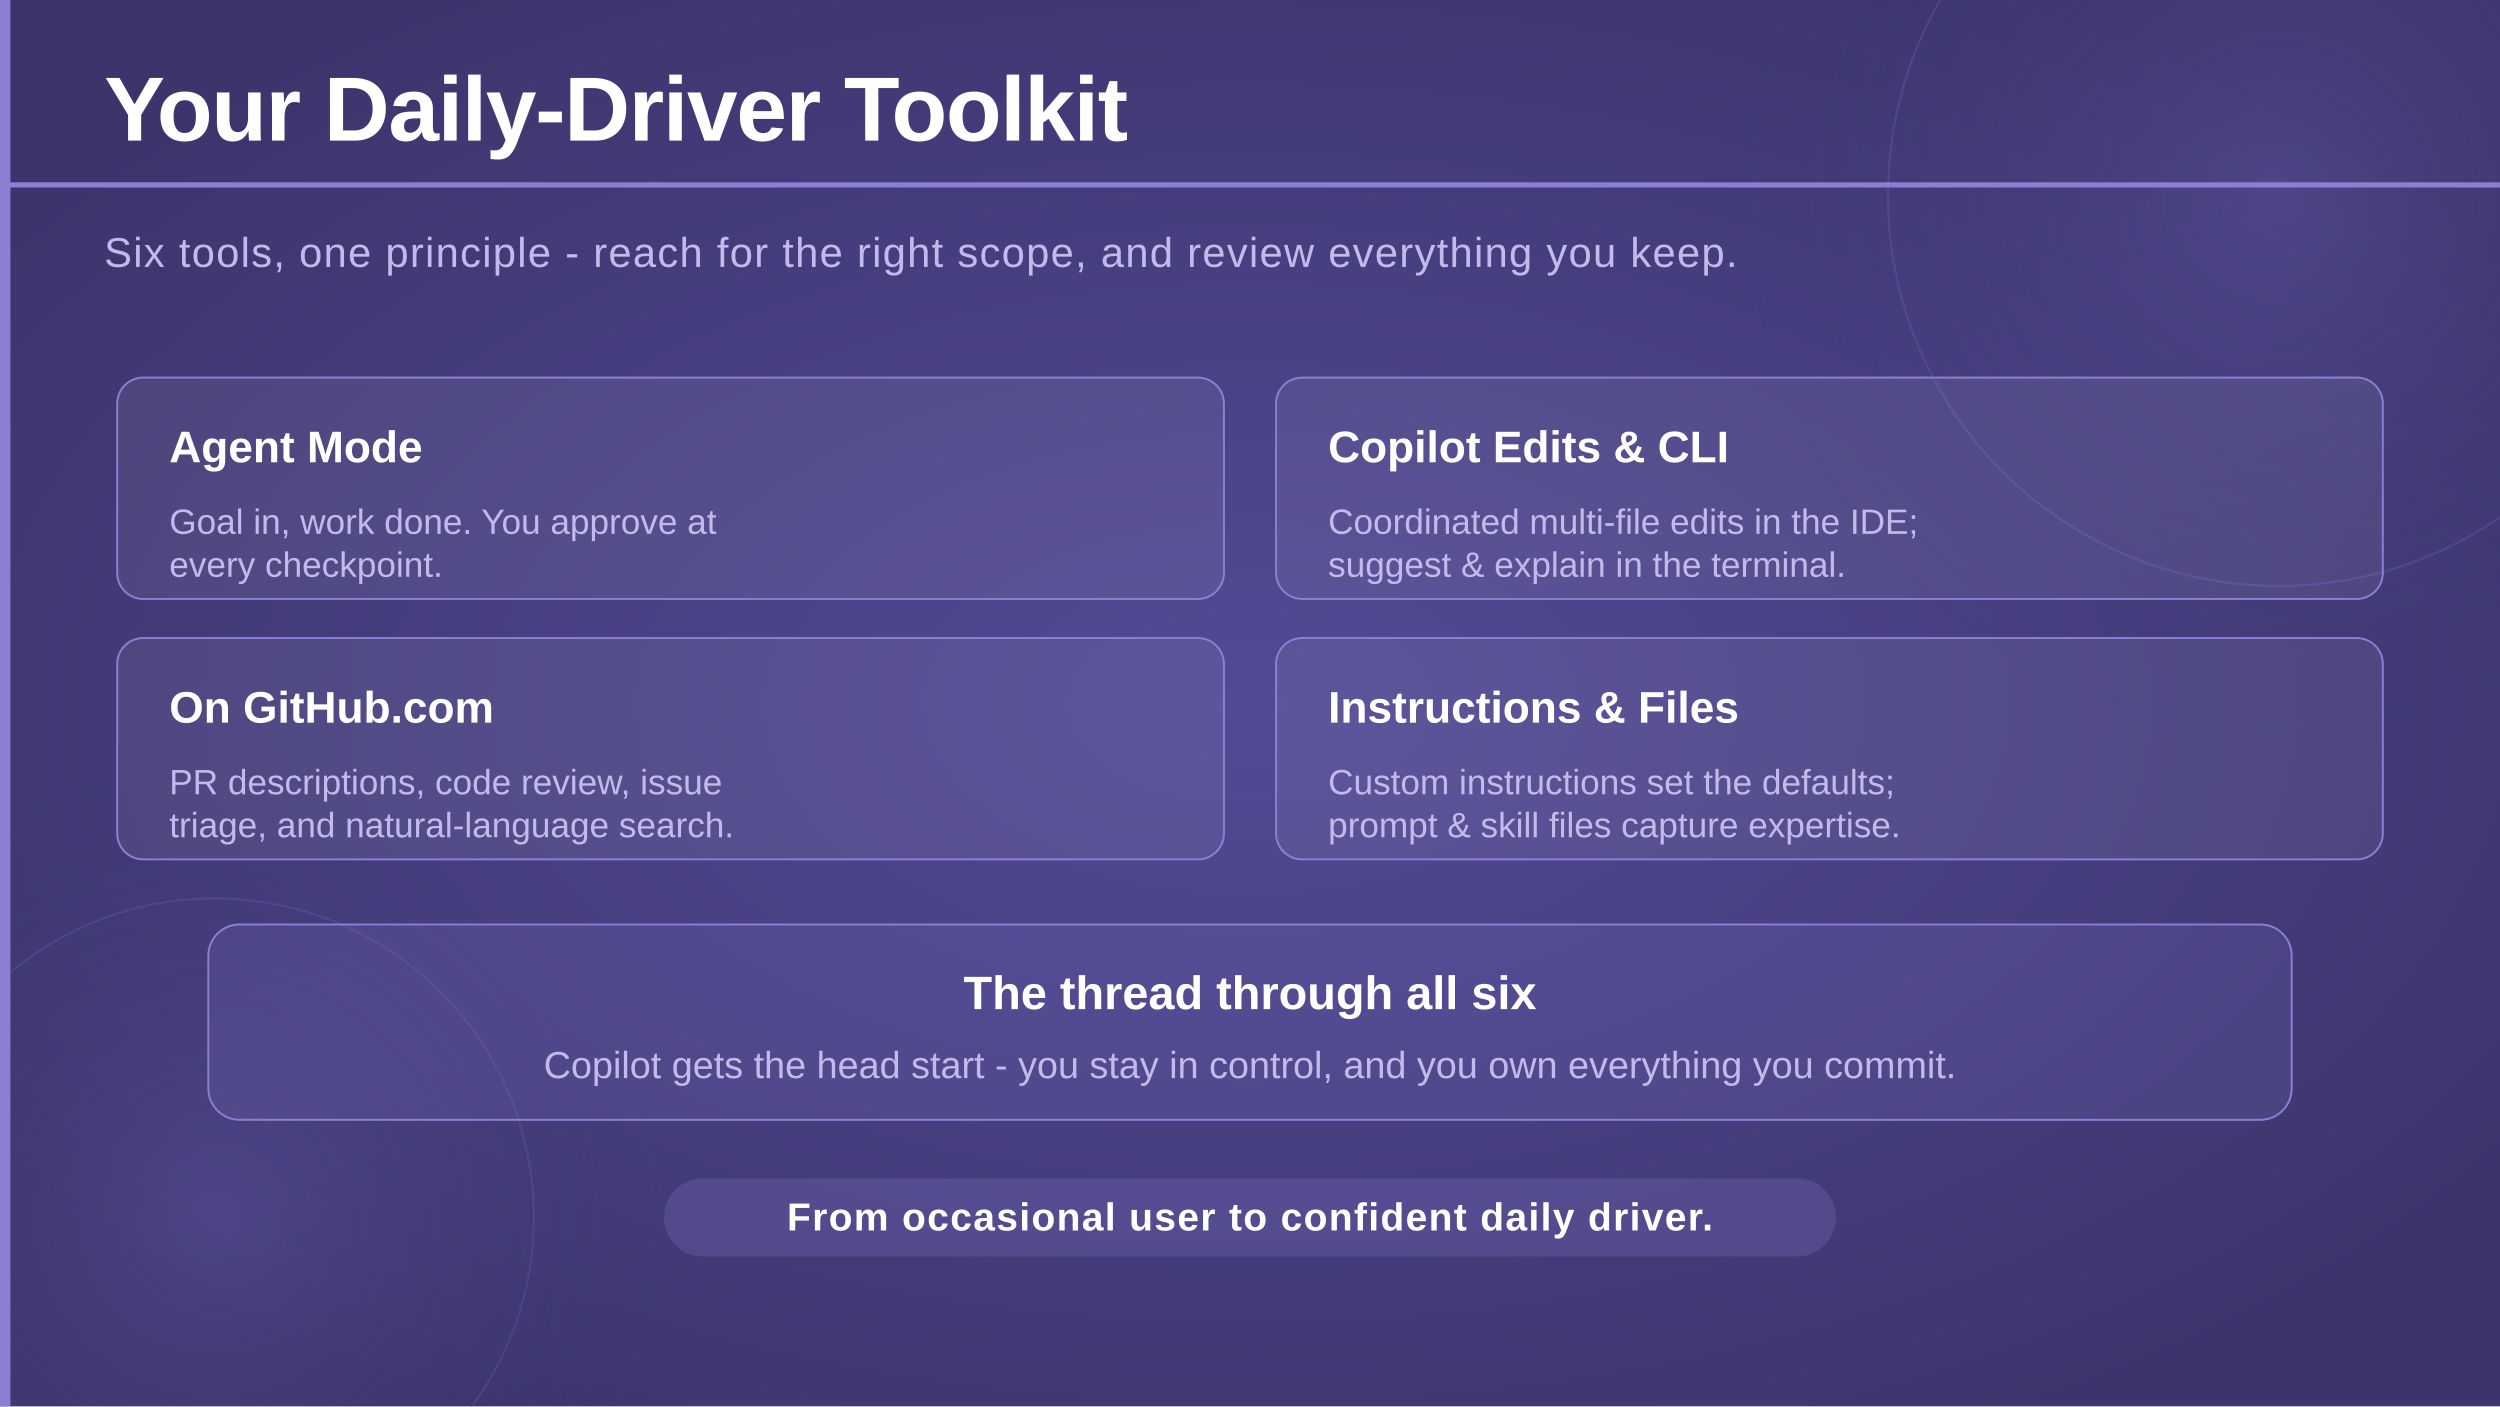
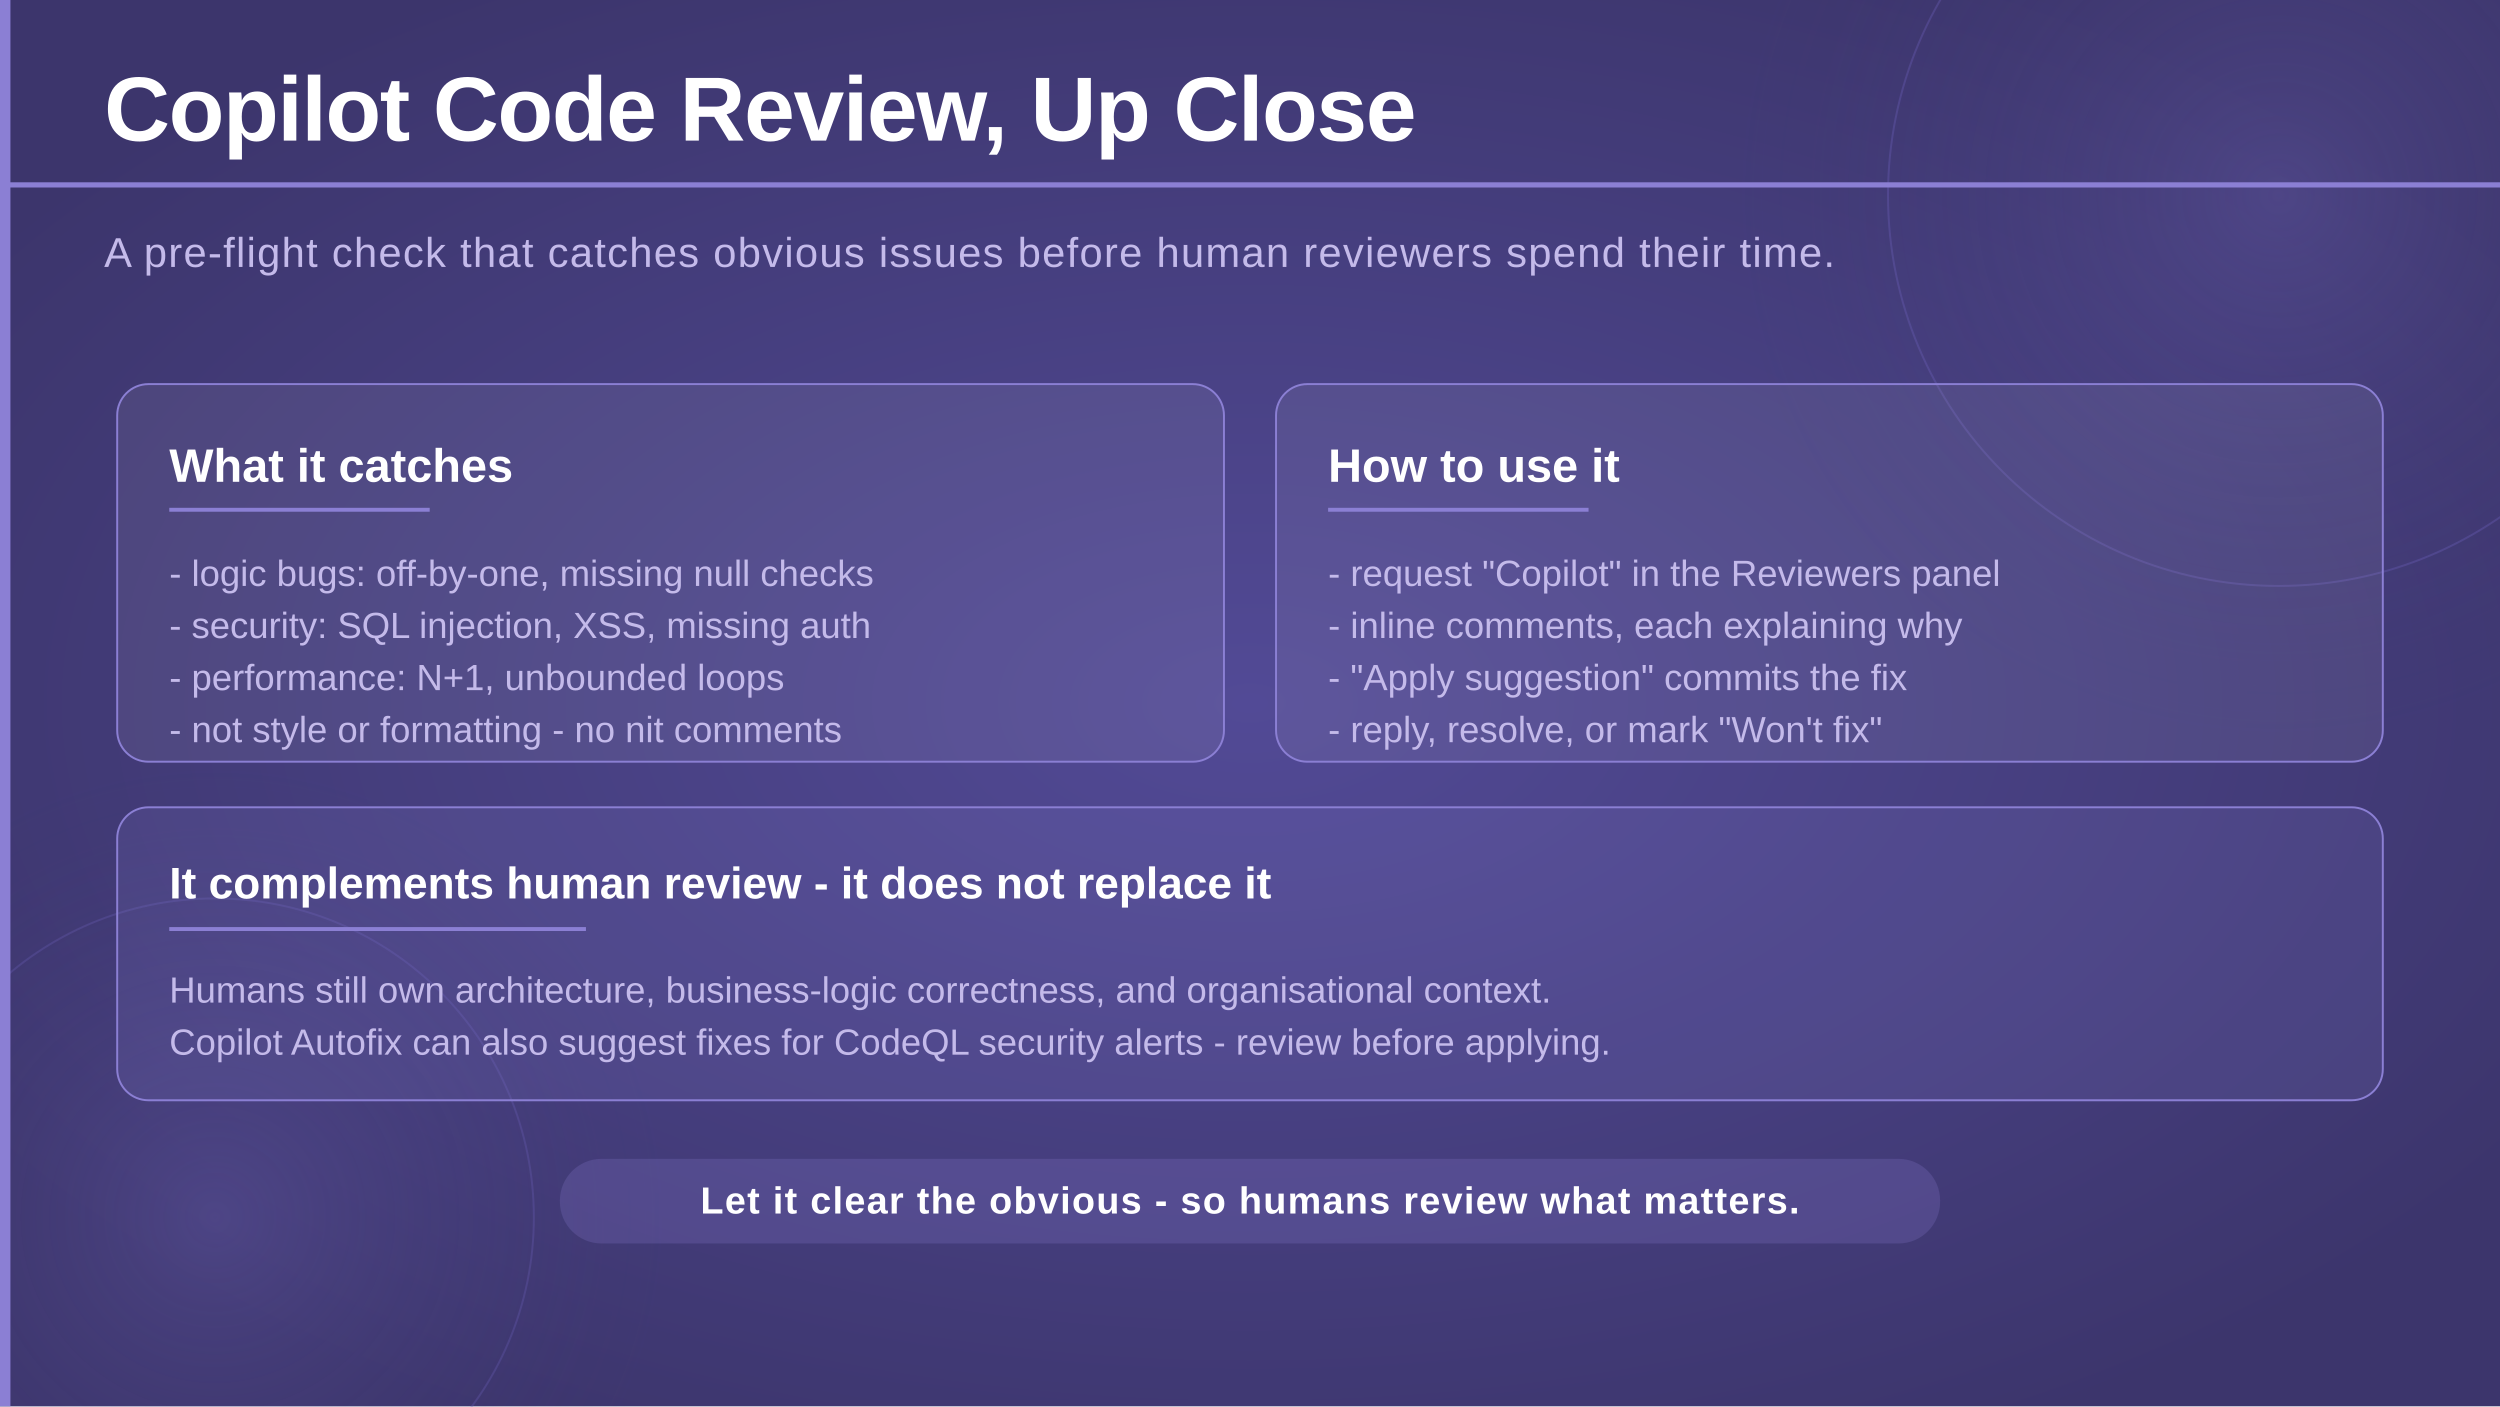
<svg xmlns="http://www.w3.org/2000/svg" viewBox="0 0 1920 1080" width="1920" height="1080">
  <defs>
    <radialGradient id="bgGlow" cx="50%" cy="50%" r="60%">
      <stop offset="0%" stop-color="#524a96" stop-opacity="1" />
      <stop offset="100%" stop-color="#3c356c" stop-opacity="1" />
    </radialGradient>
    <radialGradient id="circleGlow" cx="50%" cy="50%" r="50%">
      <stop offset="0%" stop-color="#7c70c8" stop-opacity="0.25" />
      <stop offset="100%" stop-color="#3c356c" stop-opacity="0" />
    </radialGradient>
  </defs>
  <rect width="1920" height="1080" fill="url(#bgGlow)" />
  <circle cx="1750" cy="150" r="420" fill="url(#circleGlow)" />
  <circle cx="1750" cy="150" r="300" fill="none" stroke="#6a5fb8" stroke-width="1.5" opacity="0.35" />
  <circle cx="165" cy="935" r="350" fill="url(#circleGlow)" />
  <circle cx="165" cy="935" r="245" fill="none" stroke="#6a5fb8" stroke-width="1.5" opacity="0.3" />
  <rect x="0" y="0" width="8" height="1080" fill="#8b7fd4" />
-   <text x="80" y="108" font-family="'Segoe UI', 'Helvetica Neue', Arial, sans-serif" font-size="70" font-weight="700" fill="#ffffff" letter-spacing="-1">Your Daily-Driver Toolkit</text>
+   <text x="80" y="108" font-family="'Segoe UI', 'Helvetica Neue', Arial, sans-serif" font-size="70" font-weight="700" fill="#ffffff" letter-spacing="-1">Copilot Code Review, Up Close</text>
  <rect x="0" y="140" width="1920" height="4" fill="#8b7fd4" />
  <text x="80" y="205" font-family="'Segoe UI', 'Helvetica Neue', Arial, sans-serif" font-size="32" font-weight="300" fill="#c4baea" letter-spacing="1">
-     Six tools, one principle - reach for the right scope, and review everything you keep.
+     A pre-flight check that catches obvious issues before human reviewers spend their time.
  </text>
-   <rect x="90" y="290" width="850" height="170" rx="20" fill="#ffffff" fill-opacity="0.07" stroke="#8b7fd4" stroke-width="1.5" />
-   <text x="130" y="355" font-family="'Segoe UI', 'Helvetica Neue', Arial, sans-serif" font-size="34" font-weight="700" fill="#ffffff">Agent Mode</text>
-   <text x="130" y="410" font-family="'Segoe UI', 'Helvetica Neue', Arial, sans-serif" font-size="27" font-weight="300" fill="#c4baea">Goal in, work done. You approve at</text>
-   <text x="130" y="443" font-family="'Segoe UI', 'Helvetica Neue', Arial, sans-serif" font-size="27" font-weight="300" fill="#c4baea">every checkpoint.</text>
-   <rect x="980" y="290" width="850" height="170" rx="20" fill="#ffffff" fill-opacity="0.07" stroke="#8b7fd4" stroke-width="1.5" />
-   <text x="1020" y="355" font-family="'Segoe UI', 'Helvetica Neue', Arial, sans-serif" font-size="34" font-weight="700" fill="#ffffff">Copilot Edits &amp; CLI</text>
-   <text x="1020" y="410" font-family="'Segoe UI', 'Helvetica Neue', Arial, sans-serif" font-size="27" font-weight="300" fill="#c4baea">Coordinated multi-file edits in the IDE;</text>
-   <text x="1020" y="443" font-family="'Segoe UI', 'Helvetica Neue', Arial, sans-serif" font-size="27" font-weight="300" fill="#c4baea">suggest &amp; explain in the terminal.</text>
-   <rect x="90" y="490" width="850" height="170" rx="20" fill="#ffffff" fill-opacity="0.07" stroke="#8b7fd4" stroke-width="1.5" />
-   <text x="130" y="555" font-family="'Segoe UI', 'Helvetica Neue', Arial, sans-serif" font-size="34" font-weight="700" fill="#ffffff">On GitHub.com</text>
-   <text x="130" y="610" font-family="'Segoe UI', 'Helvetica Neue', Arial, sans-serif" font-size="27" font-weight="300" fill="#c4baea">PR descriptions, code review, issue</text>
-   <text x="130" y="643" font-family="'Segoe UI', 'Helvetica Neue', Arial, sans-serif" font-size="27" font-weight="300" fill="#c4baea">triage, and natural-language search.</text>
-   <rect x="980" y="490" width="850" height="170" rx="20" fill="#ffffff" fill-opacity="0.07" stroke="#8b7fd4" stroke-width="1.5" />
-   <text x="1020" y="555" font-family="'Segoe UI', 'Helvetica Neue', Arial, sans-serif" font-size="34" font-weight="700" fill="#ffffff">Instructions &amp; Files</text>
-   <text x="1020" y="610" font-family="'Segoe UI', 'Helvetica Neue', Arial, sans-serif" font-size="27" font-weight="300" fill="#c4baea">Custom instructions set the defaults;</text>
-   <text x="1020" y="643" font-family="'Segoe UI', 'Helvetica Neue', Arial, sans-serif" font-size="27" font-weight="300" fill="#c4baea">prompt &amp; skill files capture expertise.</text>
-   <rect x="160" y="710" width="1600" height="150" rx="24" fill="#8b7fd4" fill-opacity="0.15" stroke="#8b7fd4" stroke-width="1.5" />
-   <text x="960" y="775" text-anchor="middle" font-family="'Segoe UI', 'Helvetica Neue', Arial, sans-serif" font-size="36" font-weight="700" fill="#ffffff">The thread through all six</text>
-   <text x="960" y="828" text-anchor="middle" font-family="'Segoe UI', 'Helvetica Neue', Arial, sans-serif" font-size="29" font-weight="300" fill="#c4baea">Copilot gets the head start - you stay in control, and you own everything you commit.</text>
-   <rect x="510" y="905" width="900" height="60" rx="30" fill="#8b7fd4" opacity="0.22" />
-   <text x="960" y="945" text-anchor="middle" font-family="'Segoe UI', 'Helvetica Neue', Arial, sans-serif" font-size="30" font-weight="600" fill="#ffffff" letter-spacing="1">From occasional user to confident daily driver.</text>
+   <rect x="90" y="295" width="850" height="290" rx="24" fill="#ffffff" fill-opacity="0.07" stroke="#8b7fd4" stroke-width="1.5" />
+   <text x="130" y="370" font-family="'Segoe UI', 'Helvetica Neue', Arial, sans-serif" font-size="36" font-weight="700" fill="#ffffff">What it catches</text>
+   <rect x="130" y="390" width="200" height="3" fill="#8b7fd4" />
+   <text x="130" y="450" font-family="'Segoe UI', 'Helvetica Neue', Arial, sans-serif" font-size="28" font-weight="300" fill="#c4baea">- logic bugs: off-by-one, missing null checks</text>
+   <text x="130" y="490" font-family="'Segoe UI', 'Helvetica Neue', Arial, sans-serif" font-size="28" font-weight="300" fill="#c4baea">- security: SQL injection, XSS, missing auth</text>
+   <text x="130" y="530" font-family="'Segoe UI', 'Helvetica Neue', Arial, sans-serif" font-size="28" font-weight="300" fill="#c4baea">- performance: N+1, unbounded loops</text>
+   <text x="130" y="570" font-family="'Segoe UI', 'Helvetica Neue', Arial, sans-serif" font-size="28" font-weight="300" fill="#c4baea">- not style or formatting - no nit comments</text>
+   <rect x="980" y="295" width="850" height="290" rx="24" fill="#ffffff" fill-opacity="0.07" stroke="#8b7fd4" stroke-width="1.5" />
+   <text x="1020" y="370" font-family="'Segoe UI', 'Helvetica Neue', Arial, sans-serif" font-size="36" font-weight="700" fill="#ffffff">How to use it</text>
+   <rect x="1020" y="390" width="200" height="3" fill="#8b7fd4" />
+   <text x="1020" y="450" font-family="'Segoe UI', 'Helvetica Neue', Arial, sans-serif" font-size="28" font-weight="300" fill="#c4baea">- request "Copilot" in the Reviewers panel</text>
+   <text x="1020" y="490" font-family="'Segoe UI', 'Helvetica Neue', Arial, sans-serif" font-size="28" font-weight="300" fill="#c4baea">- inline comments, each explaining why</text>
+   <text x="1020" y="530" font-family="'Segoe UI', 'Helvetica Neue', Arial, sans-serif" font-size="28" font-weight="300" fill="#c4baea">- "Apply suggestion" commits the fix</text>
+   <text x="1020" y="570" font-family="'Segoe UI', 'Helvetica Neue', Arial, sans-serif" font-size="28" font-weight="300" fill="#c4baea">- reply, resolve, or mark "Won't fix"</text>
+   <rect x="90" y="620" width="1740" height="225" rx="24" fill="#8b7fd4" fill-opacity="0.15" stroke="#8b7fd4" stroke-width="1.5" />
+   <text x="130" y="690" font-family="'Segoe UI', 'Helvetica Neue', Arial, sans-serif" font-size="34" font-weight="700" fill="#ffffff">It complements human review - it does not replace it</text>
+   <rect x="130" y="712" width="320" height="3" fill="#8b7fd4" />
+   <text x="130" y="770" font-family="'Segoe UI', 'Helvetica Neue', Arial, sans-serif" font-size="28" font-weight="300" fill="#c4baea">Humans still own architecture, business-logic correctness, and organisational context.</text>
+   <text x="130" y="810" font-family="'Segoe UI', 'Helvetica Neue', Arial, sans-serif" font-size="28" font-weight="300" fill="#c4baea">Copilot Autofix can also suggest fixes for CodeQL security alerts - review before applying.</text>
+   <rect x="430" y="890" width="1060" height="65" rx="32" fill="#8b7fd4" opacity="0.22" />
+   <text x="960" y="932" text-anchor="middle" font-family="'Segoe UI', 'Helvetica Neue', Arial, sans-serif" font-size="29" font-weight="600" fill="#ffffff" letter-spacing="1">Let it clear the obvious - so humans review what matters.</text>
</svg>
